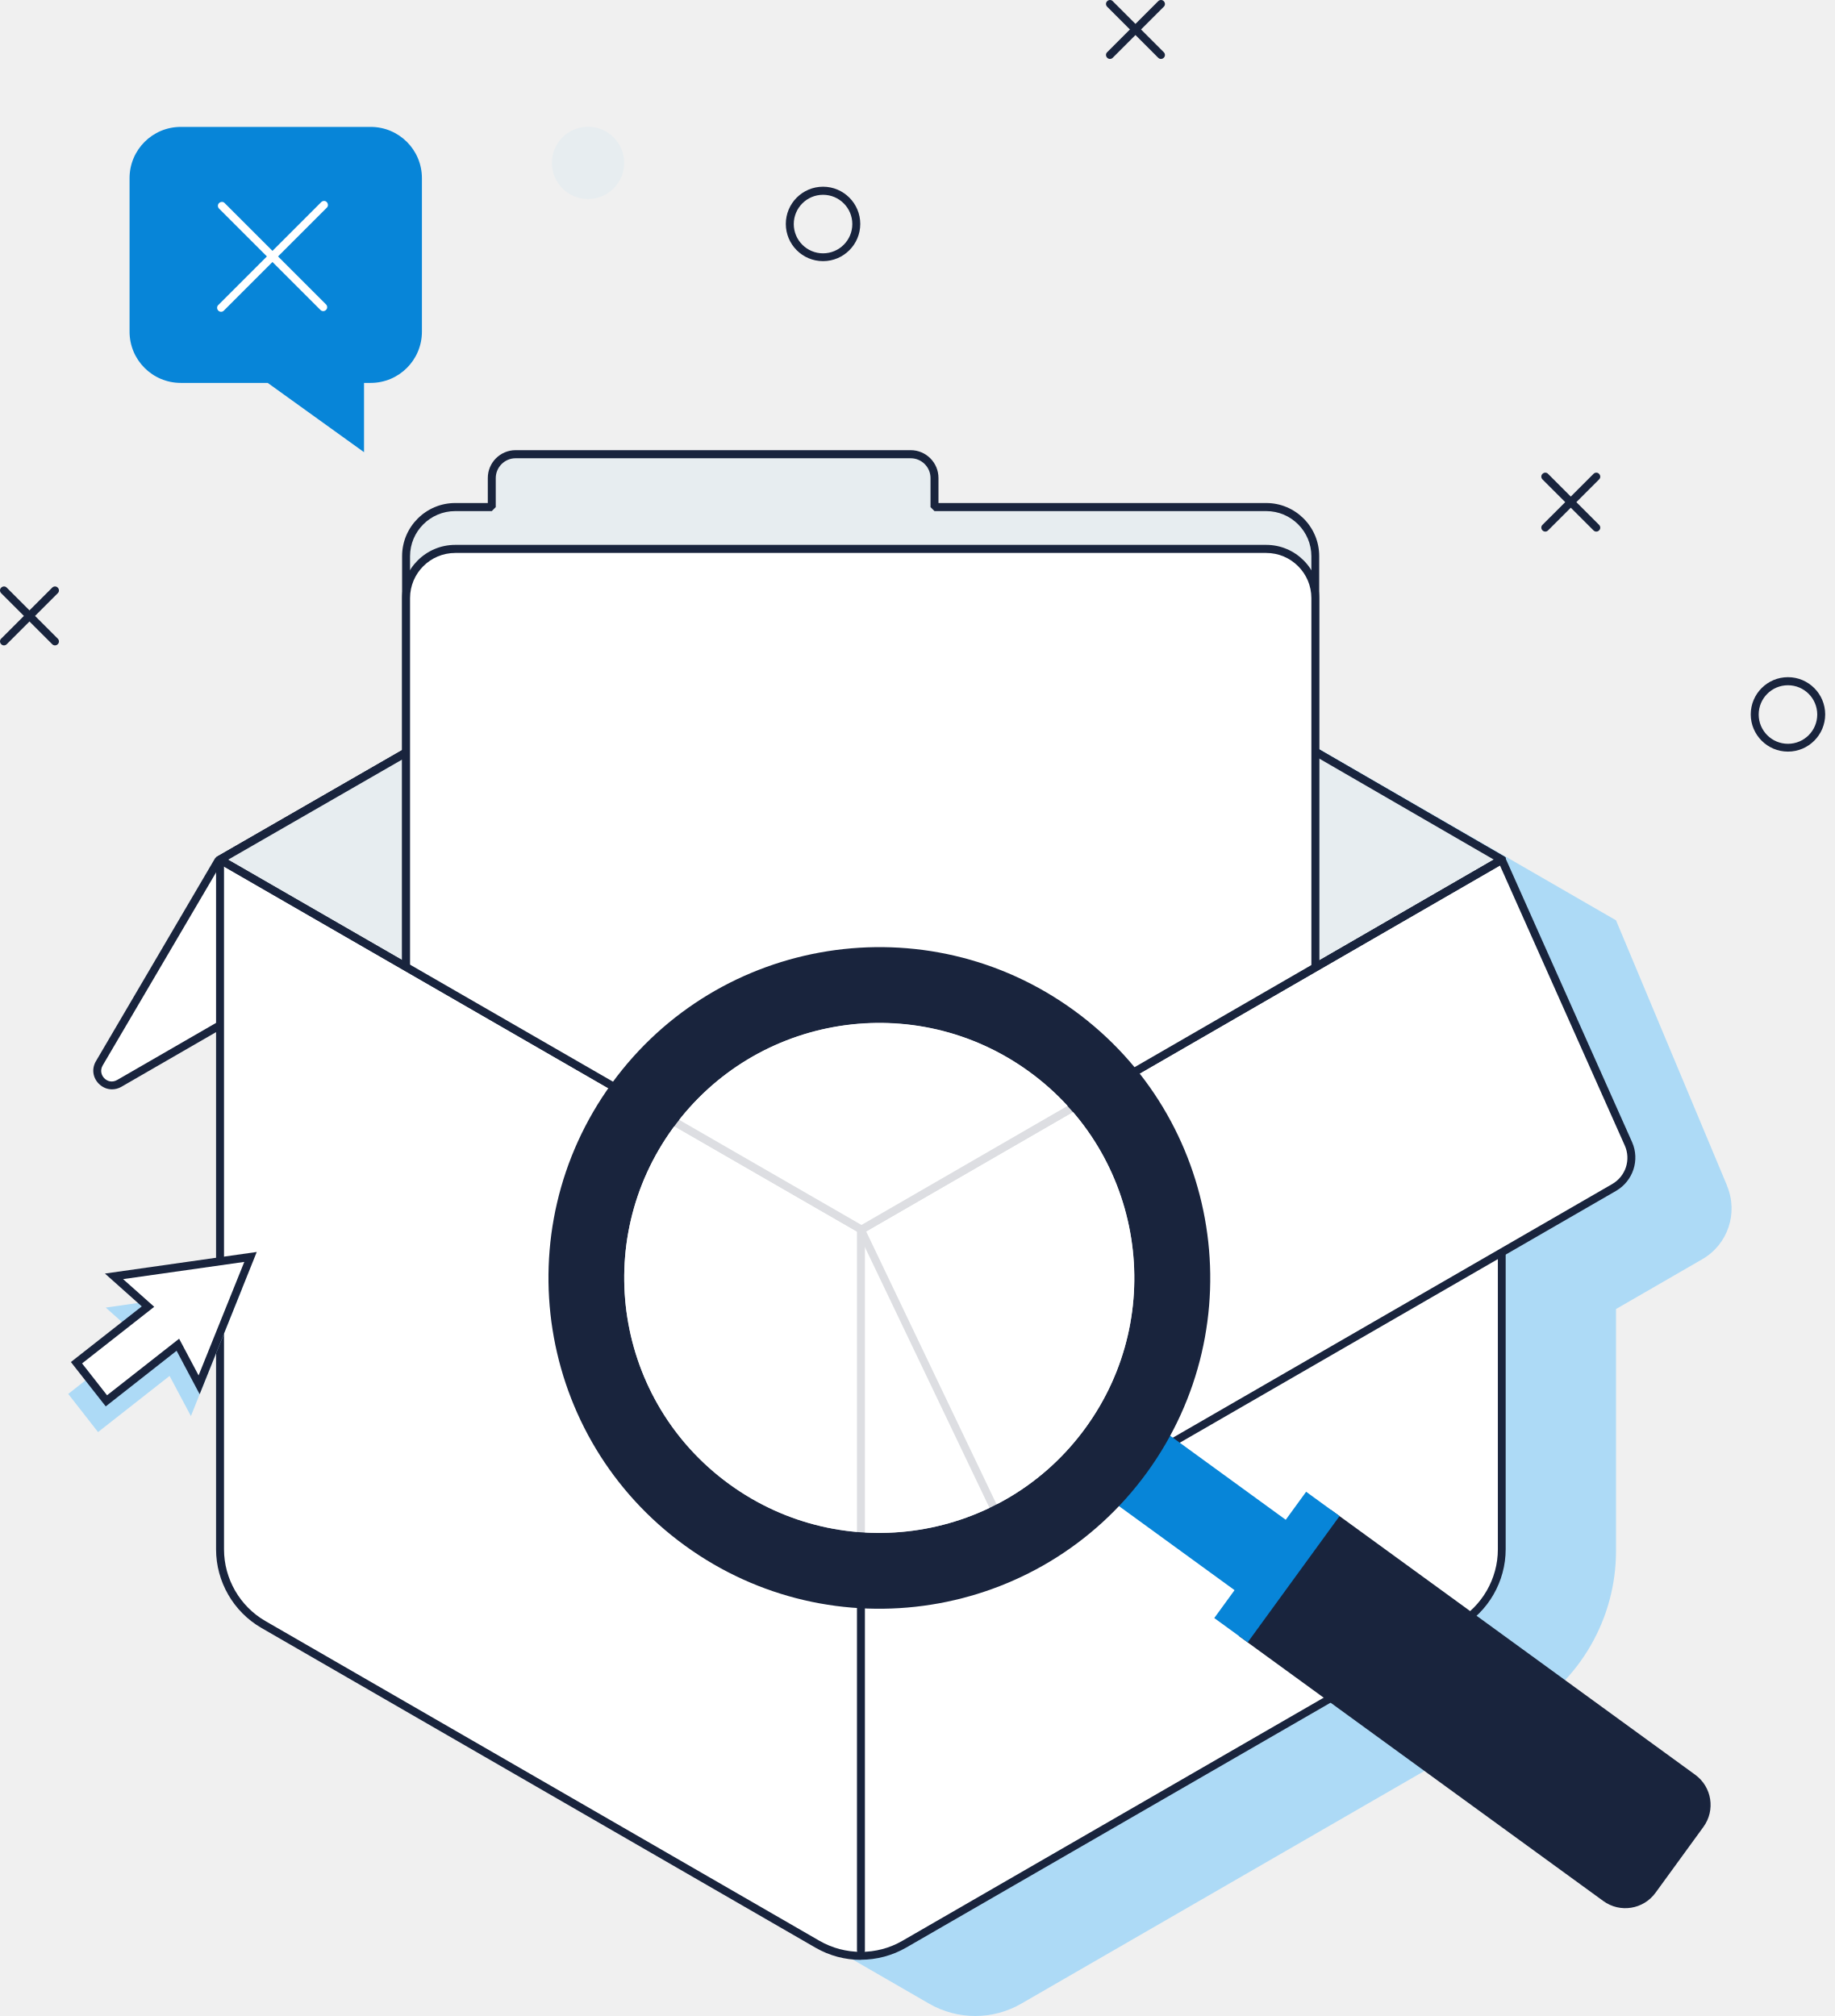
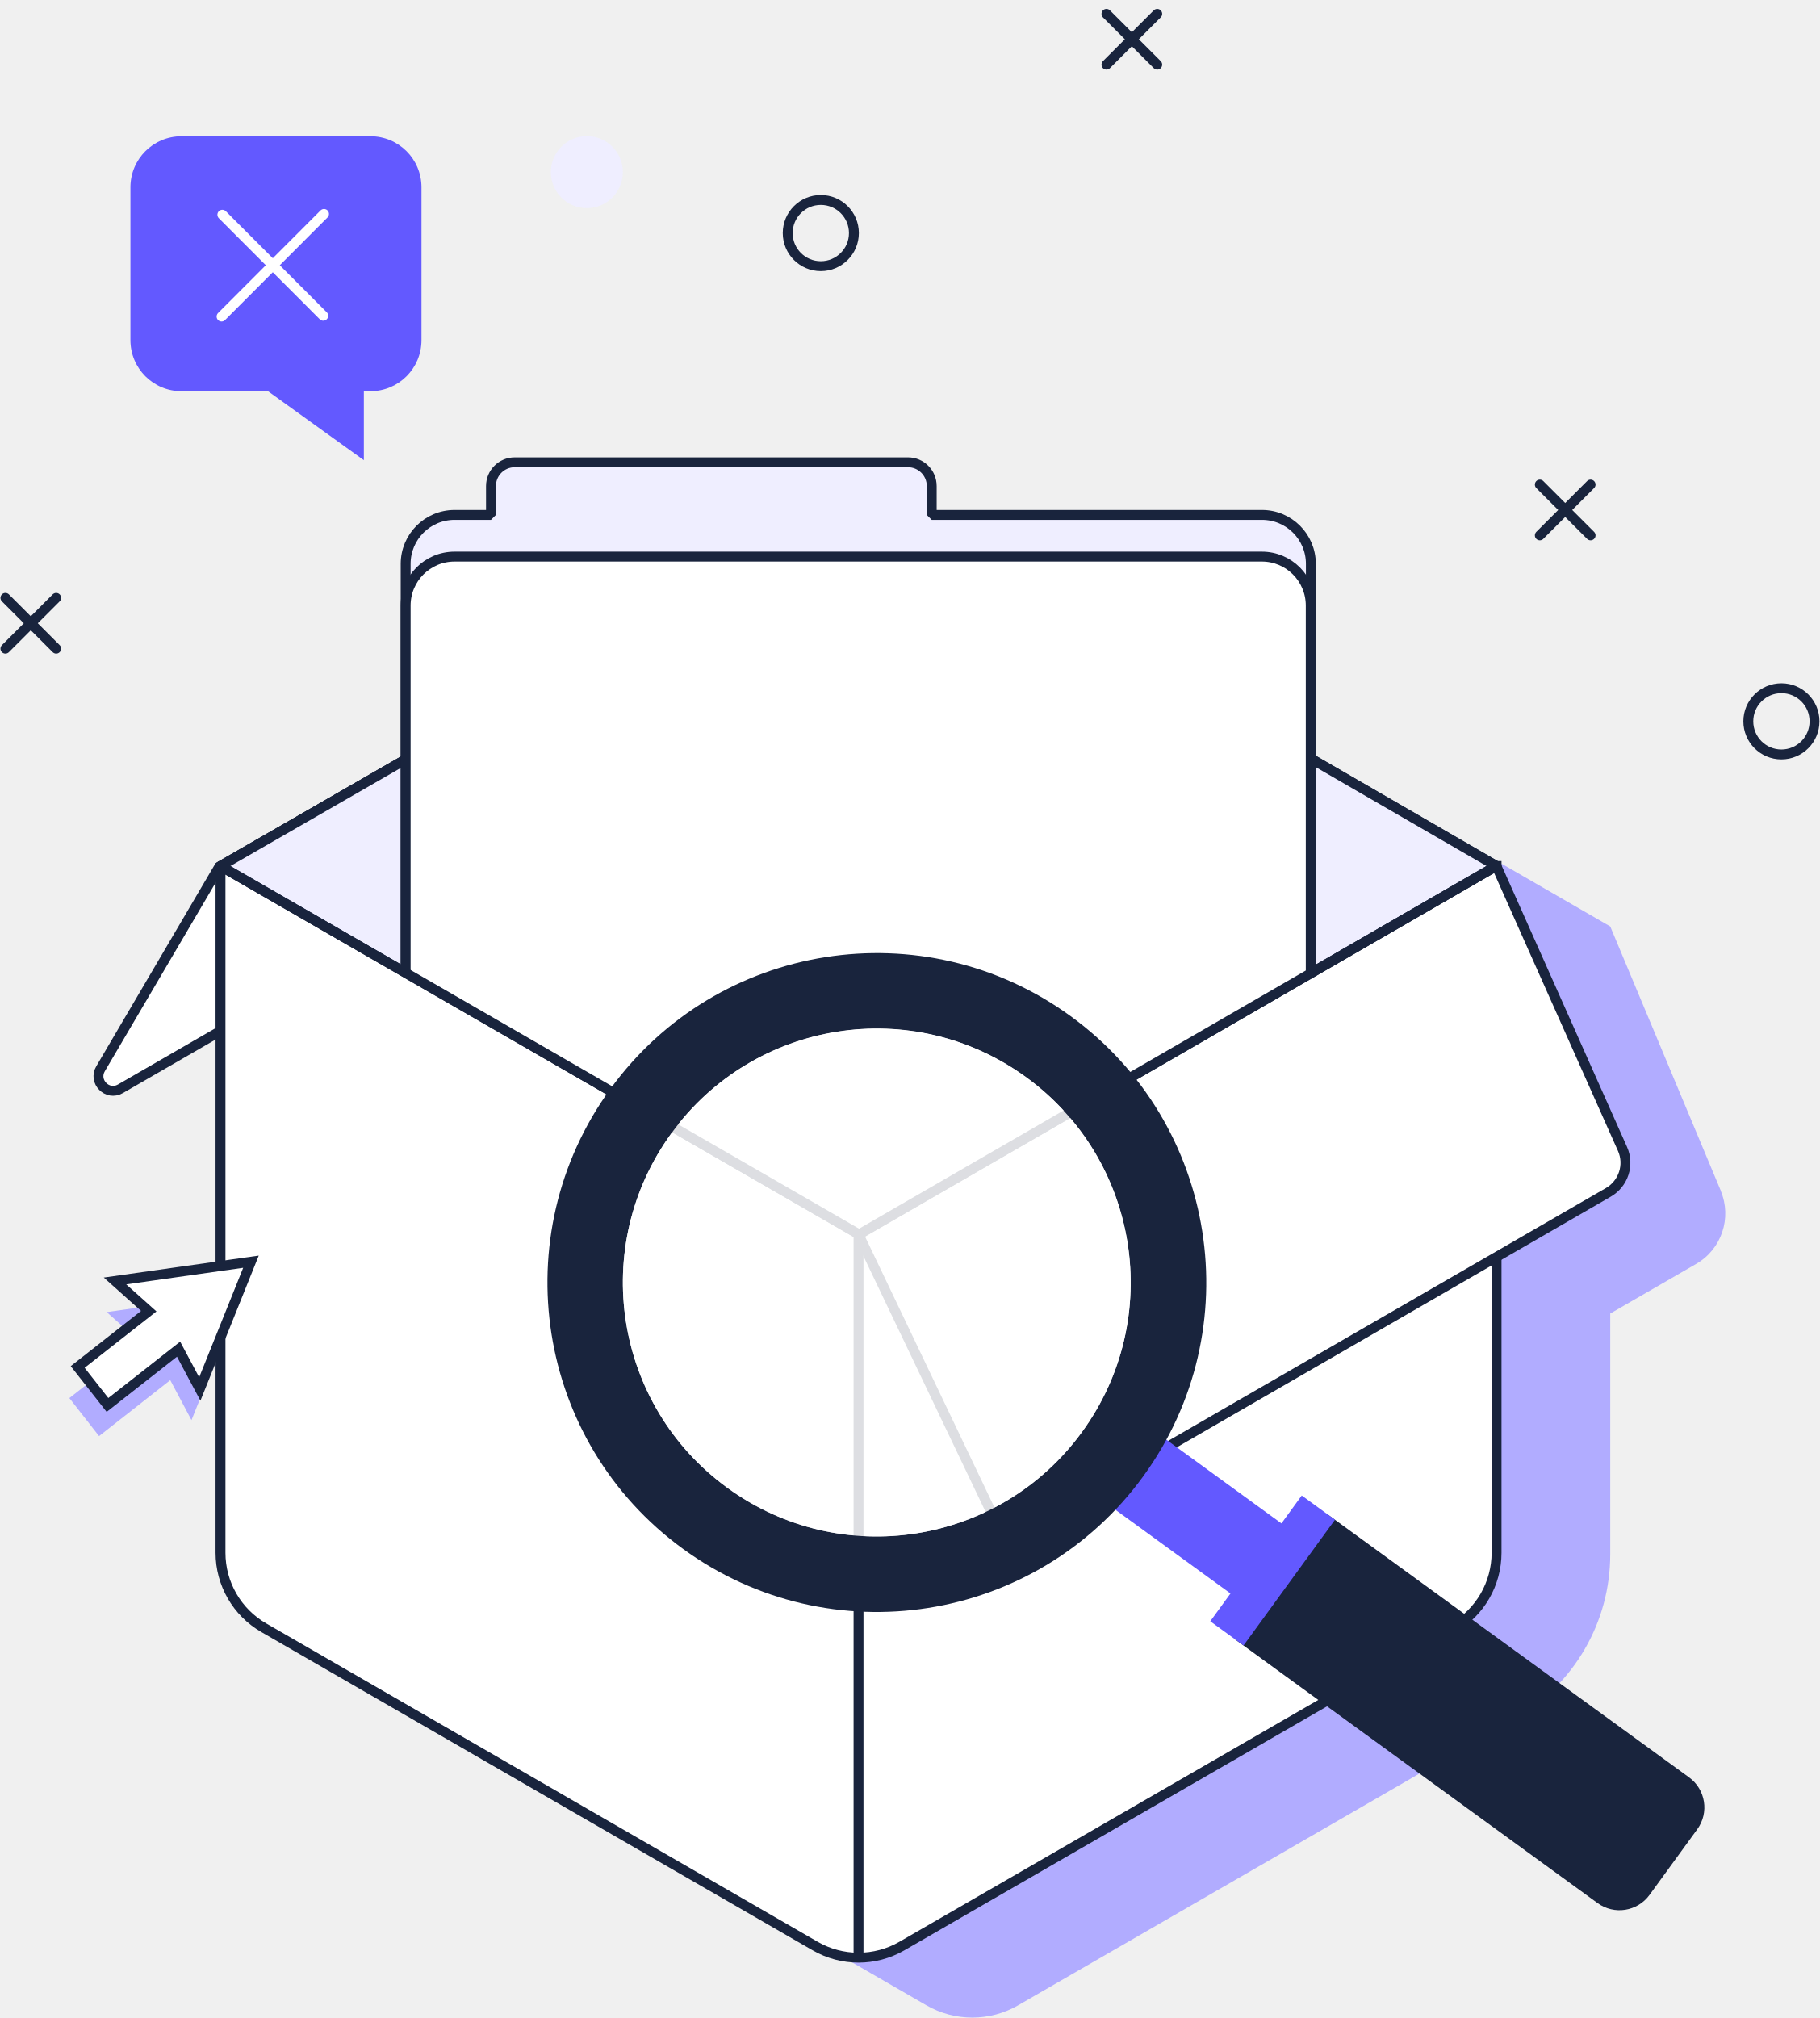
- <svg xmlns="http://www.w3.org/2000/svg" width="182" height="200" viewBox="0 0 182 200" fill="none">
-   <path d="M171.291 117.619L160.281 91.301L101.287 57.245C98.463 55.616 94.981 55.616 92.156 57.245L37.721 88.674C34.896 90.303 33.162 93.312 33.162 96.583V159.44C33.162 162.698 34.896 165.72 37.721 167.349L92.156 198.778C94.981 200.407 98.463 200.407 101.287 198.778L150.874 170.148C156.694 166.784 160.281 160.583 160.281 153.856V129.864L168.834 124.924C171.37 123.465 172.421 120.352 171.291 117.645V117.619Z" fill="#ADDAF6" />
-   <path d="M70.82 73.418L11.853 107.475C10.552 108.223 9.107 106.752 9.882 105.464L21.694 85.362L85.575 48.586L70.833 73.432L70.82 73.418Z" fill="white" />
-   <path d="M11.103 108.069C10.617 108.069 10.157 107.872 9.79 107.504C9.185 106.886 9.08 105.993 9.527 105.257L21.326 85.155L21.47 85.01L85.351 48.234L85.89 48.773L71.148 73.619L71.004 73.763L12.036 107.819C11.747 107.99 11.419 108.069 11.103 108.069ZM21.956 85.654L10.197 105.678C9.882 106.203 10.079 106.703 10.341 106.965C10.617 107.254 11.103 107.438 11.629 107.136L70.518 73.133L84.445 49.68L21.956 85.654Z" fill="#19243D" />
-   <path d="M148.943 85.287L85.561 48.59L21.824 85.287V153.701C21.824 156.776 23.467 159.627 26.134 161.164L81.081 192.881C83.748 194.419 87.033 194.419 89.7 192.881L144.647 161.164C147.314 159.627 148.956 156.776 148.956 153.701V85.287H148.943Z" fill="white" />
-   <path d="M85.39 194.432C83.826 194.432 82.276 194.025 80.883 193.223L25.936 161.506C23.151 159.903 21.43 156.907 21.43 153.701V85.051L21.627 84.932L85.561 48.117L85.758 48.235L149.337 85.051V153.688C149.337 156.894 147.616 159.89 144.83 161.493L89.883 193.21C88.491 194.012 86.927 194.419 85.377 194.419L85.39 194.432ZM22.218 85.51V153.701C22.218 156.631 23.795 159.364 26.331 160.823L81.277 192.54C83.813 193.998 86.967 194.012 89.502 192.54L144.449 160.823C146.985 159.351 148.562 156.631 148.562 153.701V85.51L85.574 49.037L22.231 85.51H22.218Z" fill="#19243D" />
-   <path d="M148.945 85.283L85.445 121.98L21.826 85.283L85.563 48.586L148.945 85.283Z" fill="#E7EDF0" />
-   <path d="M85.248 122.323L21.629 85.626V84.943L85.366 48.246H85.76L149.142 84.943V85.626L85.642 122.323H85.248ZM22.614 85.285L85.445 121.522L148.17 85.285L85.576 49.048L22.628 85.285H22.614Z" fill="#19243D" />
-   <path d="M85.39 193.88C85.167 193.88 84.996 193.709 84.996 193.486V121.984C84.996 121.761 85.167 121.59 85.39 121.59C85.614 121.59 85.784 121.761 85.784 121.984V193.486C85.784 193.709 85.614 193.88 85.39 193.88Z" fill="#19243D" />
-   <path d="M148.944 85.287L161.504 113.47C162.214 115.059 161.596 116.925 160.098 117.792L103.168 150.666C101.446 151.664 99.252 150.981 98.385 149.181L85.391 121.984L148.957 85.273L148.944 85.287Z" fill="white" />
-   <path d="M101.459 151.522C101.078 151.522 100.697 151.469 100.329 151.351C99.317 151.035 98.476 150.313 98.029 149.354L85.035 122.156L85.193 121.644L148.759 84.934L149.311 85.118L161.872 113.301C162.66 115.074 161.977 117.15 160.295 118.136L103.364 151.009C102.786 151.351 102.116 151.522 101.459 151.522ZM85.902 122.156L98.739 149.025C99.107 149.787 99.751 150.352 100.565 150.602C101.38 150.851 102.234 150.76 102.97 150.339L159.901 117.466C161.241 116.69 161.78 115.048 161.149 113.642L148.772 85.867L85.902 122.169V122.156Z" fill="#19243D" />
-   <path d="M17.934 37.987H26.553L36.105 44.859V37.987H36.762C39.574 37.987 41.847 35.714 41.847 32.903V17.675C41.847 14.863 39.574 12.59 36.762 12.59H17.934C15.123 12.59 12.85 14.863 12.85 17.675V32.903C12.85 35.714 15.123 37.987 17.934 37.987Z" fill="#0785D8" />
-   <path d="M21.927 30.931C21.822 30.931 21.73 30.891 21.651 30.813C21.494 30.655 21.494 30.405 21.651 30.261L31.86 20.052C32.018 19.894 32.268 19.894 32.412 20.052C32.557 20.209 32.57 20.459 32.412 20.604L22.203 30.813C22.125 30.891 22.032 30.931 21.927 30.931Z" fill="white" />
-   <path d="M32.057 30.866C31.952 30.866 31.86 30.827 31.781 30.748L21.73 20.697C21.572 20.539 21.572 20.289 21.73 20.145C21.887 20 22.137 19.987 22.281 20.145L32.333 30.196C32.49 30.354 32.49 30.603 32.333 30.748C32.254 30.827 32.162 30.866 32.057 30.866Z" fill="white" />
-   <path d="M18.934 140.481L16.819 136.5L9.724 142.071L6.768 138.287L13.85 132.716L10.486 129.72L24.032 127.789L18.934 140.481Z" fill="#ADDAF6" />
-   <path d="M19.762 137.382L17.647 133.414L10.565 138.972L7.596 135.188L14.678 129.63L11.314 126.621L24.86 124.703L19.762 137.382Z" fill="white" />
-   <path d="M10.487 139.523L7.031 135.122L14.061 129.603L10.408 126.345L25.465 124.203L19.802 138.314L17.516 134.005L10.487 139.523ZM8.135 135.253L10.618 138.419L17.766 132.809L19.697 136.449L24.23 125.189L12.208 126.897L15.296 129.643L8.148 135.253H8.135Z" fill="#19243D" />
-   <path d="M177.335 74.564C175.298 74.564 173.643 72.908 173.643 70.872C173.643 68.835 175.298 67.18 177.335 67.18C179.371 67.18 181.027 68.835 181.027 70.872C181.027 72.908 179.371 74.564 177.335 74.564ZM177.335 67.981C175.732 67.981 174.431 69.282 174.431 70.885C174.431 72.488 175.732 73.789 177.335 73.789C178.938 73.789 180.238 72.488 180.238 70.885C180.238 69.282 178.938 67.981 177.335 67.981Z" fill="#19243D" />
-   <path d="M81.632 25.907C79.595 25.907 77.939 24.252 77.939 22.215C77.939 20.179 79.595 18.523 81.632 18.523C83.668 18.523 85.323 20.179 85.323 22.215C85.323 24.252 83.668 25.907 81.632 25.907ZM81.632 19.325C80.028 19.325 78.728 20.626 78.728 22.229C78.728 23.832 80.028 25.132 81.632 25.132C83.234 25.132 84.535 23.832 84.535 22.229C84.535 20.626 83.234 19.325 81.632 19.325Z" fill="#19243D" />
-   <path d="M58.323 19.748C60.304 19.748 61.91 18.142 61.91 16.161C61.91 14.18 60.304 12.574 58.323 12.574C56.342 12.574 54.736 14.18 54.736 16.161C54.736 18.142 56.342 19.748 58.323 19.748Z" fill="#E7EDF0" />
-   <mask id="mask0_877_5275" style="mask-type:luminance" maskUnits="userSpaceOnUse" x="21" y="16" width="128" height="106">
-     <path d="M148.945 85.284L85.445 121.981L21.826 85.284V16.16H148.945V85.284Z" fill="white" />
+ <svg xmlns="http://www.w3.org/2000/svg" width="138" height="153" viewBox="0 0 138 153" fill="none">
+   <path d="M130.48 90.27L122.1 70.24L77.2 44.32C75.05 43.08 72.4 43.08 70.25 44.32L28.82 68.24C26.67 69.48 25.35 71.77 25.35 74.26V122.1C25.35 124.58 26.67 126.88 28.82 128.12L70.25 152.04C72.4 153.28 75.05 153.28 77.2 152.04L114.94 130.25C119.37 127.69 122.1 122.97 122.1 117.85V99.59L128.61 95.83C130.54 94.72 131.34 92.35 130.48 90.29V90.27Z" fill="#B1ACFF" />
+   <path d="M54.01 56.63L9.13 82.55C8.14 83.12 7.04 82 7.63 81.02L16.62 65.72L65.24 37.73L54.02 56.64L54.01 56.63Z" fill="white" stroke="#19243D" stroke-width="0.75" stroke-linecap="round" stroke-linejoin="bevel" />
+   <path d="M113.47 65.66L65.23 37.73L16.72 65.66V117.73C16.72 120.07 17.97 122.24 20 123.41L61.82 147.55C63.85 148.72 66.35 148.72 68.38 147.55L110.2 123.41C112.23 122.24 113.48 120.07 113.48 117.73V65.66H113.47Z" fill="white" stroke="#19243D" stroke-width="0.75" stroke-linecap="round" />
+   <path d="M113.47 65.66L65.14 93.59L16.72 65.66L65.23 37.73L113.47 65.66Z" fill="#EFEEFF" stroke="#19243D" stroke-width="0.75" stroke-linecap="round" stroke-linejoin="bevel" />
+   <path d="M65.1 148.01V93.59" stroke="#19243D" stroke-width="0.75" stroke-linecap="round" />
+   <path d="M113.47 65.66L123.03 87.11C123.57 88.32 123.1 89.74 121.96 90.4L78.63 115.42C77.32 116.18 75.65 115.66 74.99 114.29L65.1 93.59L113.48 65.65L113.47 65.66Z" fill="white" stroke="#19243D" stroke-width="0.75" stroke-linecap="round" stroke-linejoin="bevel" />
+   <path d="M13.76 29.66H20.32L27.59 34.89V29.66H28.09C30.23 29.66 31.96 27.93 31.96 25.79V14.2C31.96 12.06 30.23 10.33 28.09 10.33H13.76C11.62 10.33 9.89 12.06 9.89 14.2V25.79C9.89 27.93 11.62 29.66 13.76 29.66Z" fill="#6359FF" />
+   <path d="M24.57 16.22L16.8 24" stroke="white" stroke-width="0.75" stroke-linecap="round" />
+   <path d="M24.51 23.94L16.86 16.28" stroke="white" stroke-width="0.75" stroke-linecap="round" />
+   <path d="M14.52 107.67L12.91 104.64L7.51 108.88L5.26 106L10.65 101.76L8.09 99.48L18.4 98.01L14.52 107.67Z" fill="#B1ACFF" />
+   <path d="M15.15 105.31L13.54 102.29L8.15 106.52L5.89 103.64L11.28 99.41L8.72 97.12L19.03 95.66L15.15 105.31Z" fill="white" stroke="#19243D" stroke-width="0.75" stroke-linecap="round" />
+   <path d="M135.08 57.2C136.466 57.2 137.59 56.076 137.59 54.69C137.59 53.303 136.466 52.18 135.08 52.18C133.694 52.18 132.57 53.303 132.57 54.69C132.57 56.076 133.694 57.2 135.08 57.2Z" stroke="#19243D" stroke-width="0.75" stroke-linecap="round" stroke-linejoin="round" />
+   <path d="M62.24 20.18C63.626 20.18 64.75 19.056 64.75 17.67C64.75 16.283 63.626 15.16 62.24 15.16C60.854 15.16 59.73 16.283 59.73 17.67C59.73 19.056 60.854 20.18 62.24 20.18Z" stroke="#19243D" stroke-width="0.75" stroke-linecap="round" stroke-linejoin="round" />
+   <path d="M44.5 15.78C46.008 15.78 47.23 14.558 47.23 13.05C47.23 11.542 46.008 10.32 44.5 10.32C42.992 10.32 41.77 11.542 41.77 13.05C41.77 14.558 42.992 15.78 44.5 15.78Z" fill="#EFEEFF" />
+   <mask id="mask0_1829_982" style="mask-type:luminance" maskUnits="userSpaceOnUse" x="16" y="13" width="98" height="81">
+     <path d="M113.47 65.66L65.14 93.59L16.72 65.66V13.05H113.47V65.66Z" fill="white" />
  </mask>
-   <g mask="url(#mask0_877_5275)">
-     <path d="M125.586 50.309H92.686V47.431C92.686 46.117 91.622 45.066 90.322 45.066H51.141C49.827 45.066 48.776 46.131 48.776 47.431V50.309H45.15C42.456 50.309 40.275 52.49 40.275 55.183V105.597C40.275 108.291 42.456 110.472 45.15 110.472H125.586C128.28 110.472 130.461 108.291 130.461 105.597V55.183C130.461 52.49 128.28 50.309 125.586 50.309Z" fill="#E7EDF0" />
-     <path d="M125.586 110.854H45.15C42.246 110.854 39.881 108.489 39.881 105.585V55.171C39.881 52.268 42.246 49.903 45.15 49.903H48.382V47.419C48.382 45.895 49.617 44.66 51.141 44.66H90.321C91.845 44.66 93.08 45.895 93.08 47.419V49.903H125.586C128.49 49.903 130.842 52.268 130.842 55.171V105.585C130.842 108.489 128.477 110.854 125.586 110.854ZM45.15 50.704C42.679 50.704 40.669 52.714 40.669 55.184V105.598C40.669 108.069 42.679 110.079 45.15 110.079H125.586C128.056 110.079 130.066 108.069 130.066 105.598V55.184C130.066 52.714 128.056 50.704 125.586 50.704H92.686L92.292 50.31V47.432C92.292 46.342 91.412 45.462 90.321 45.462H51.141C50.05 45.462 49.17 46.355 49.17 47.432V50.31L48.776 50.704H45.15Z" fill="#19243D" />
-     <path d="M125.573 54.461H45.15C42.458 54.461 40.275 56.643 40.275 59.336V129.353C40.275 132.045 42.458 134.227 45.15 134.227H125.573C128.265 134.227 130.448 132.045 130.448 129.353V59.336C130.448 56.643 128.265 54.461 125.573 54.461Z" fill="white" />
-     <path d="M125.586 134.623H45.15C42.246 134.623 39.881 132.257 39.881 129.354V59.323C39.881 56.42 42.246 54.055 45.15 54.055H125.586C128.49 54.055 130.842 56.42 130.842 59.323V129.354C130.842 132.257 128.477 134.623 125.586 134.623ZM45.15 54.856C42.679 54.856 40.669 56.866 40.669 59.337V129.367C40.669 131.837 42.679 133.847 45.15 133.847H125.586C128.056 133.847 130.066 131.837 130.066 129.367V59.337C130.066 56.866 128.056 54.856 125.586 54.856H45.15Z" fill="#19243D" />
+   <g mask="url(#mask0_1829_982)">
+     <path d="M95.69 39.04H70.65V36.85C70.65 35.85 69.84 35.05 68.85 35.05H39.03C38.03 35.05 37.23 35.86 37.23 36.85V39.04H34.47C32.42 39.04 30.76 40.7 30.76 42.75V81.12C30.76 83.17 32.42 84.83 34.47 84.83H95.69C97.74 84.83 99.4 83.17 99.4 81.12V42.75C99.4 40.7 97.74 39.04 95.69 39.04Z" fill="#EFEEFF" stroke="#19243D" stroke-width="0.75" stroke-linecap="round" stroke-linejoin="bevel" />
+     <path d="M95.68 42.2H34.47C32.421 42.2 30.76 43.861 30.76 45.91V99.2C30.76 101.249 32.421 102.91 34.47 102.91H95.68C97.729 102.91 99.39 101.249 99.39 99.2V45.91C99.39 43.861 97.729 42.2 95.68 42.2Z" fill="white" stroke="#19243D" stroke-width="0.75" stroke-linecap="round" />
  </g>
-   <path d="M85.245 122.325L21.626 85.628C21.442 85.523 21.377 85.273 21.482 85.089C21.587 84.905 21.837 84.84 22.02 84.945L85.442 121.523L148.745 84.945C148.942 84.84 149.179 84.905 149.284 85.089C149.389 85.273 149.323 85.523 149.139 85.628L85.639 122.325H85.245Z" fill="#19243D" />
-   <path d="M111.767 139.312L106.689 146.293L140.511 170.893L145.588 163.912L111.767 139.312Z" fill="#0785D8" />
-   <path d="M60.676 107.479C50.021 122.142 53.253 142.665 67.916 153.32C82.566 163.976 103.102 160.744 113.758 146.081C124.413 131.418 121.181 110.895 106.518 100.239C91.868 89.583 71.332 92.816 60.676 107.479ZM107.661 141.653C99.45 152.952 83.63 155.449 72.331 147.224C61.031 139.012 58.535 123.193 66.76 111.893C74.972 100.594 90.791 98.097 102.09 106.322C113.39 114.534 115.886 130.353 107.661 141.653Z" fill="#19243D" />
-   <g opacity="0.85">
-     <path d="M107.659 141.664C115.875 130.367 113.378 114.549 102.082 106.332C90.785 98.116 74.967 100.613 66.75 111.909C58.534 123.206 61.031 139.024 72.327 147.24C83.624 155.457 99.442 152.96 107.659 141.664Z" fill="white" />
-   </g>
-   <path d="M122.873 162.301L131.985 149.773L168.133 176.065C169.791 177.271 170.156 179.584 168.95 181.241L164.197 187.776C162.991 189.433 160.679 189.799 159.021 188.593L122.873 162.301Z" fill="#19243D" />
-   <path d="M129.545 147.992L120.434 160.52L123.749 162.931L132.861 150.403L129.545 147.992Z" fill="#0785D8" />
-   <path d="M153.265 52.737C153.16 52.737 153.068 52.698 152.989 52.619C152.832 52.462 152.832 52.212 152.989 52.067L158.048 47.009C158.205 46.851 158.455 46.851 158.6 47.009C158.757 47.166 158.757 47.416 158.6 47.561L153.541 52.619C153.462 52.698 153.37 52.737 153.265 52.737Z" fill="#19243D" />
-   <path d="M158.324 52.737C158.219 52.737 158.127 52.698 158.048 52.619L152.989 47.561C152.832 47.403 152.832 47.153 152.989 47.009C153.147 46.851 153.397 46.851 153.541 47.009L158.6 52.067C158.757 52.225 158.757 52.475 158.6 52.619C158.521 52.698 158.429 52.737 158.324 52.737Z" fill="#19243D" />
-   <path d="M0.394 64.026C0.289 64.026 0.197 63.987 0.118 63.908C-0.039 63.751 -0.039 63.501 0.118 63.356L5.177 58.298C5.334 58.14 5.584 58.14 5.729 58.298C5.886 58.456 5.886 58.705 5.729 58.85L0.67 63.908C0.591 63.987 0.499 64.026 0.394 64.026Z" fill="#19243D" />
-   <path d="M5.453 64.026C5.348 64.026 5.256 63.987 5.177 63.908L0.118 58.85C-0.039 58.692 -0.039 58.443 0.118 58.298C0.276 58.14 0.526 58.14 0.67 58.298L5.729 63.356C5.886 63.514 5.886 63.764 5.729 63.908C5.65 63.987 5.558 64.026 5.453 64.026Z" fill="#19243D" />
-   <path d="M110.089 5.847C109.984 5.847 109.892 5.807 109.814 5.729C109.656 5.571 109.656 5.321 109.814 5.177L114.872 0.118C115.03 -0.039 115.279 -0.039 115.424 0.118C115.582 0.276 115.582 0.526 115.424 0.67L110.365 5.729C110.287 5.807 110.195 5.847 110.089 5.847Z" fill="#19243D" />
-   <path d="M115.148 5.847C115.043 5.847 114.951 5.807 114.872 5.729L109.814 0.67C109.656 0.512 109.656 0.263 109.814 0.118C109.971 -0.039 110.221 -0.039 110.365 0.118L115.424 5.177C115.582 5.334 115.582 5.584 115.424 5.729C115.345 5.807 115.253 5.847 115.148 5.847Z" fill="#19243D" />
+   <path d="M113.47 65.66L65.14 93.59L16.72 65.66" stroke="#19243D" stroke-width="0.75" stroke-linecap="round" stroke-linejoin="bevel" />
+   <path d="M85.177 106.779L81.312 112.092L107.053 130.815L110.918 125.502L85.177 106.779Z" fill="#6359FF" />
+   <path d="M46.29 82.549C38.18 93.71 40.64 109.329 51.8 117.439C62.95 125.549 78.58 123.089 86.69 111.929C94.8 100.769 92.34 85.15 81.18 77.04C70.03 68.93 54.4 71.389 46.29 82.549ZM82.05 108.559C75.8 117.159 63.76 119.059 55.16 112.799C46.56 106.549 44.66 94.51 50.92 85.909C57.17 77.309 69.21 75.409 77.81 81.669C86.41 87.919 88.31 99.96 82.05 108.559Z" fill="#19243D" />
+   <path opacity="0.85" d="M82.049 108.567C88.303 99.969 86.403 87.93 77.805 81.677C69.207 75.423 57.168 77.323 50.914 85.921C44.661 94.519 46.561 106.558 55.159 112.812C63.757 119.065 75.796 117.165 82.049 108.567Z" fill="white" />
+   <path d="M93.628 124.278L100.563 114.743L128.076 134.754C129.337 135.672 129.615 137.432 128.698 138.693L125.08 143.667C124.162 144.928 122.402 145.206 121.141 144.289L93.628 124.278Z" fill="#19243D" />
+   <path d="M98.707 113.386L91.772 122.921L94.295 124.756L101.23 115.221L98.707 113.386Z" fill="#6359FF" />
+   <path d="M120.61 36.74L116.76 40.59" stroke="#19243D" stroke-width="0.75" stroke-linecap="round" />
+   <path d="M120.61 40.59L116.76 36.74" stroke="#19243D" stroke-width="0.75" stroke-linecap="round" />
+   <path d="M4.26 45.33L0.41 49.18" stroke="#19243D" stroke-width="0.75" stroke-linecap="round" />
+   <path d="M4.26 49.18L0.41 45.33" stroke="#19243D" stroke-width="0.75" stroke-linecap="round" />
+   <path d="M87.75 1.05L83.9 4.9" stroke="#19243D" stroke-width="0.75" stroke-linecap="round" />
+   <path d="M87.75 4.9L83.9 1.05" stroke="#19243D" stroke-width="0.75" stroke-linecap="round" />
</svg>
